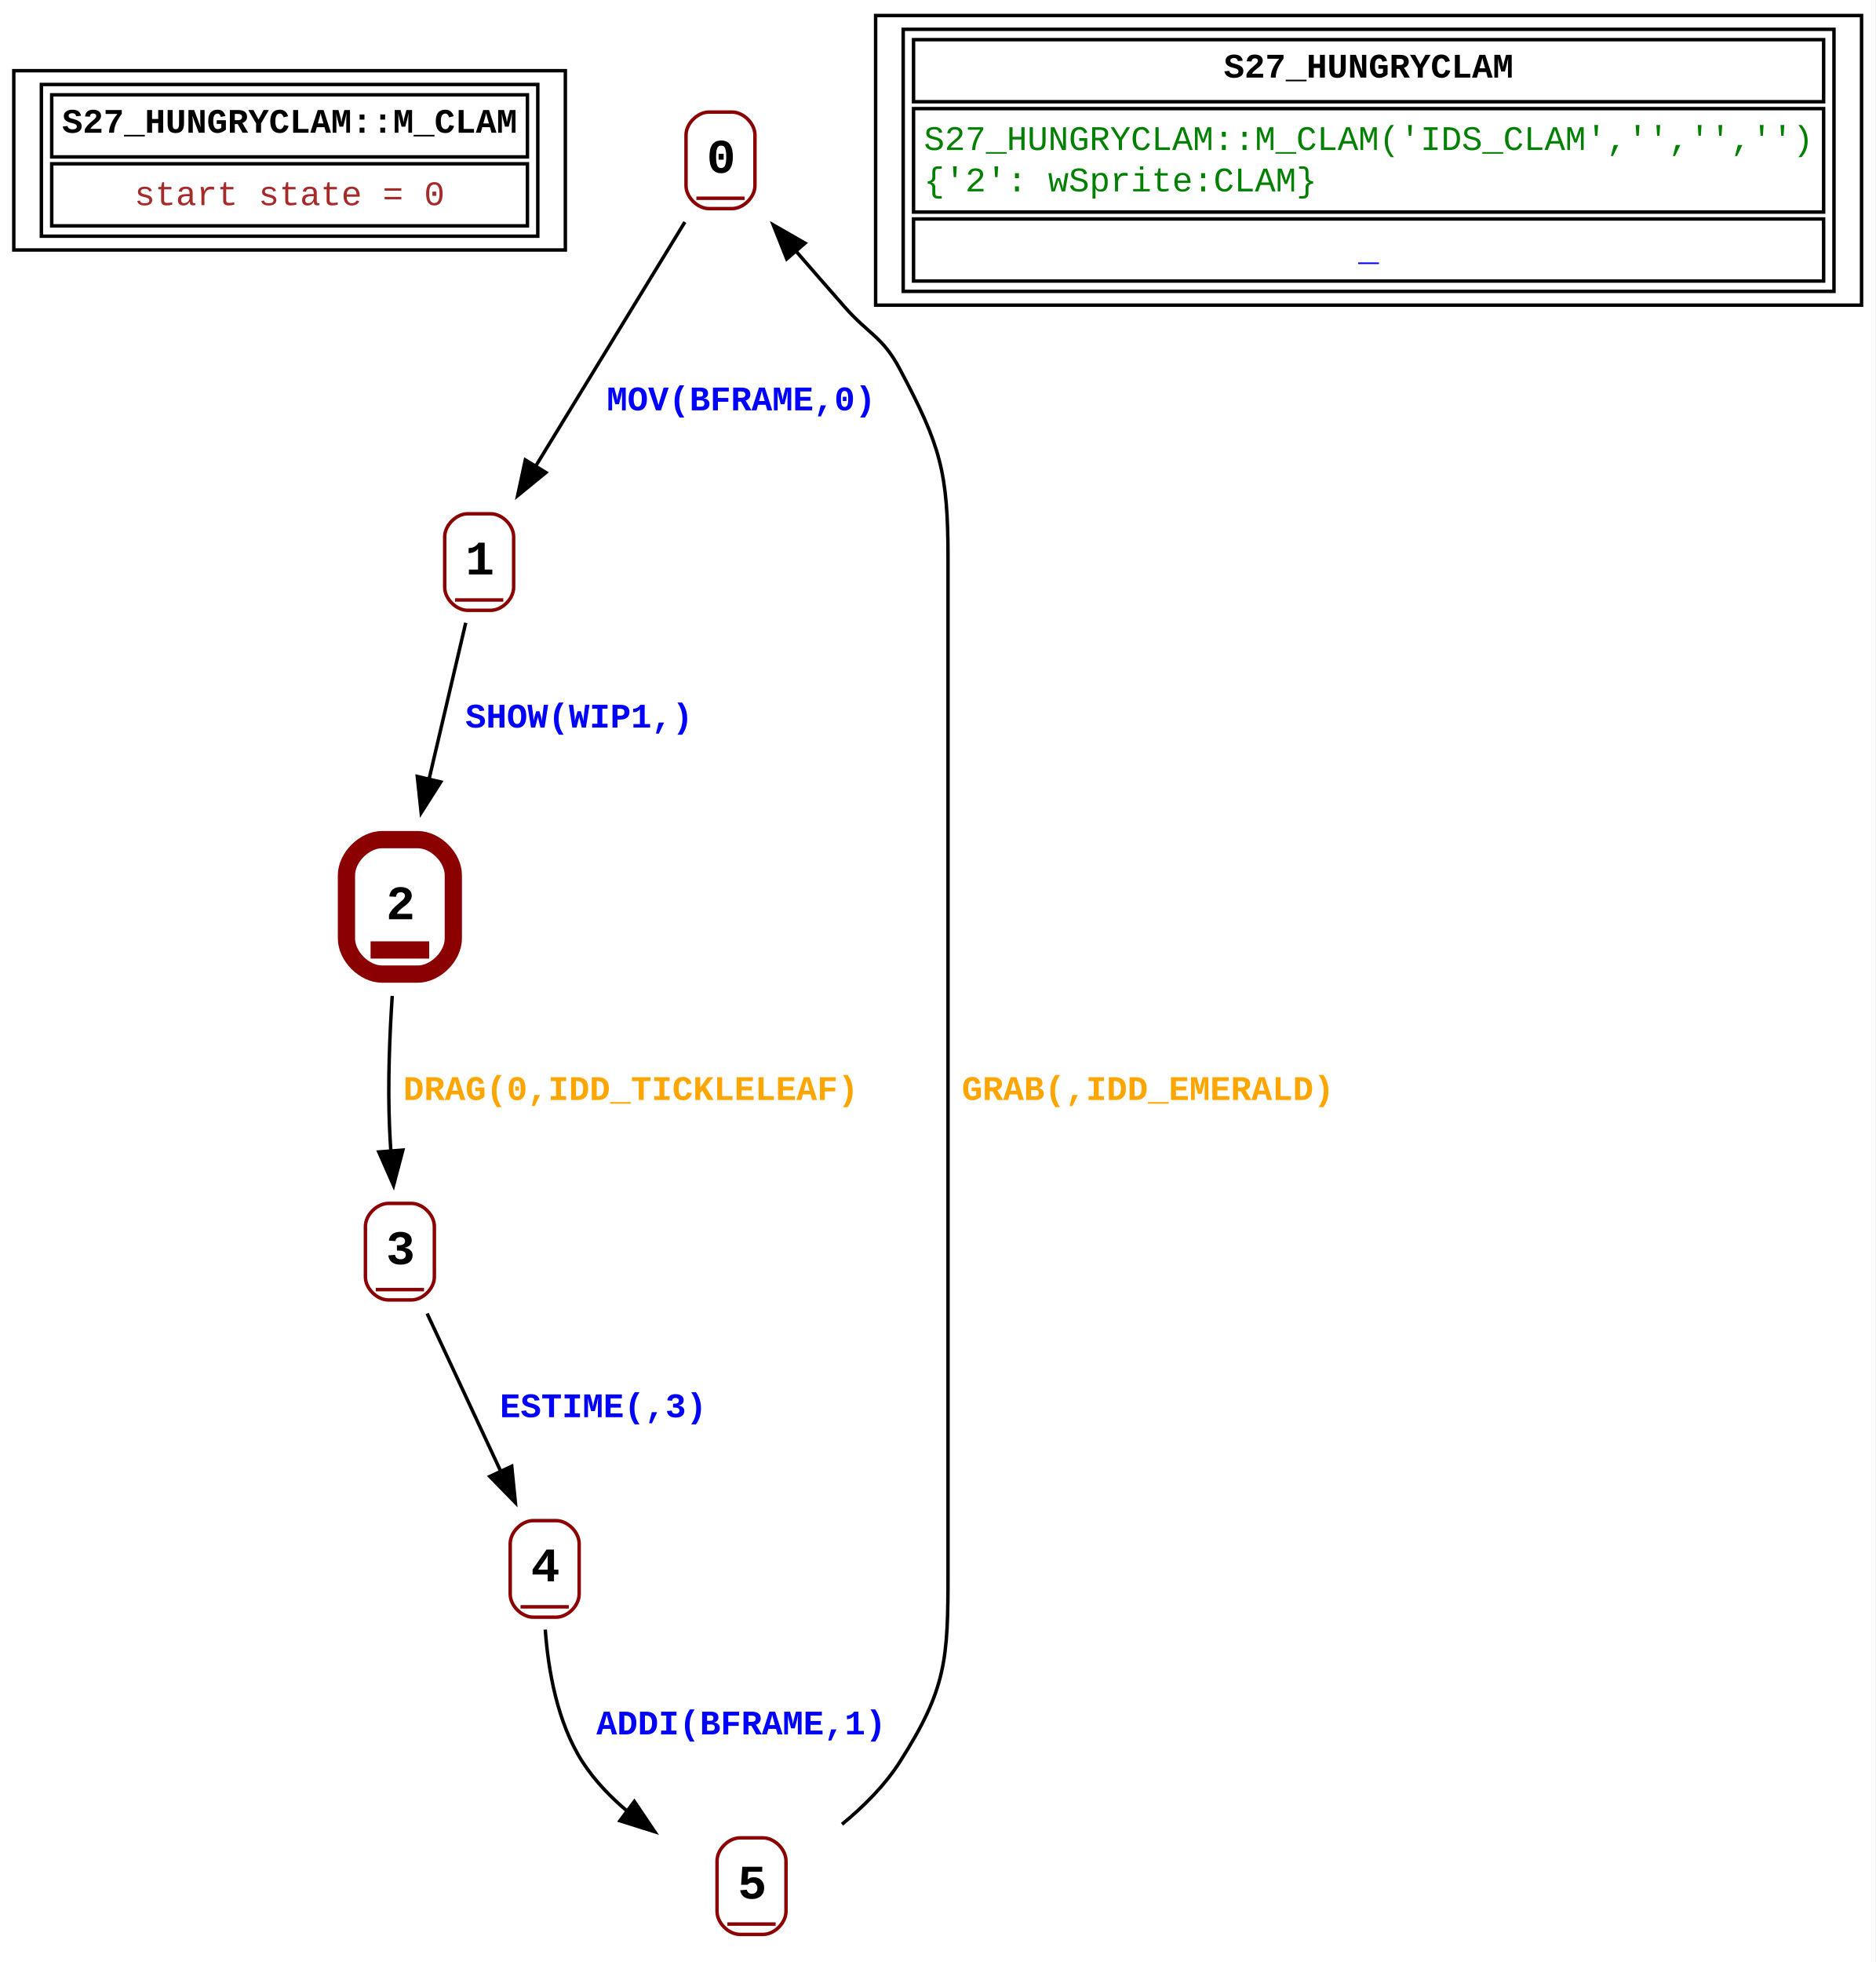
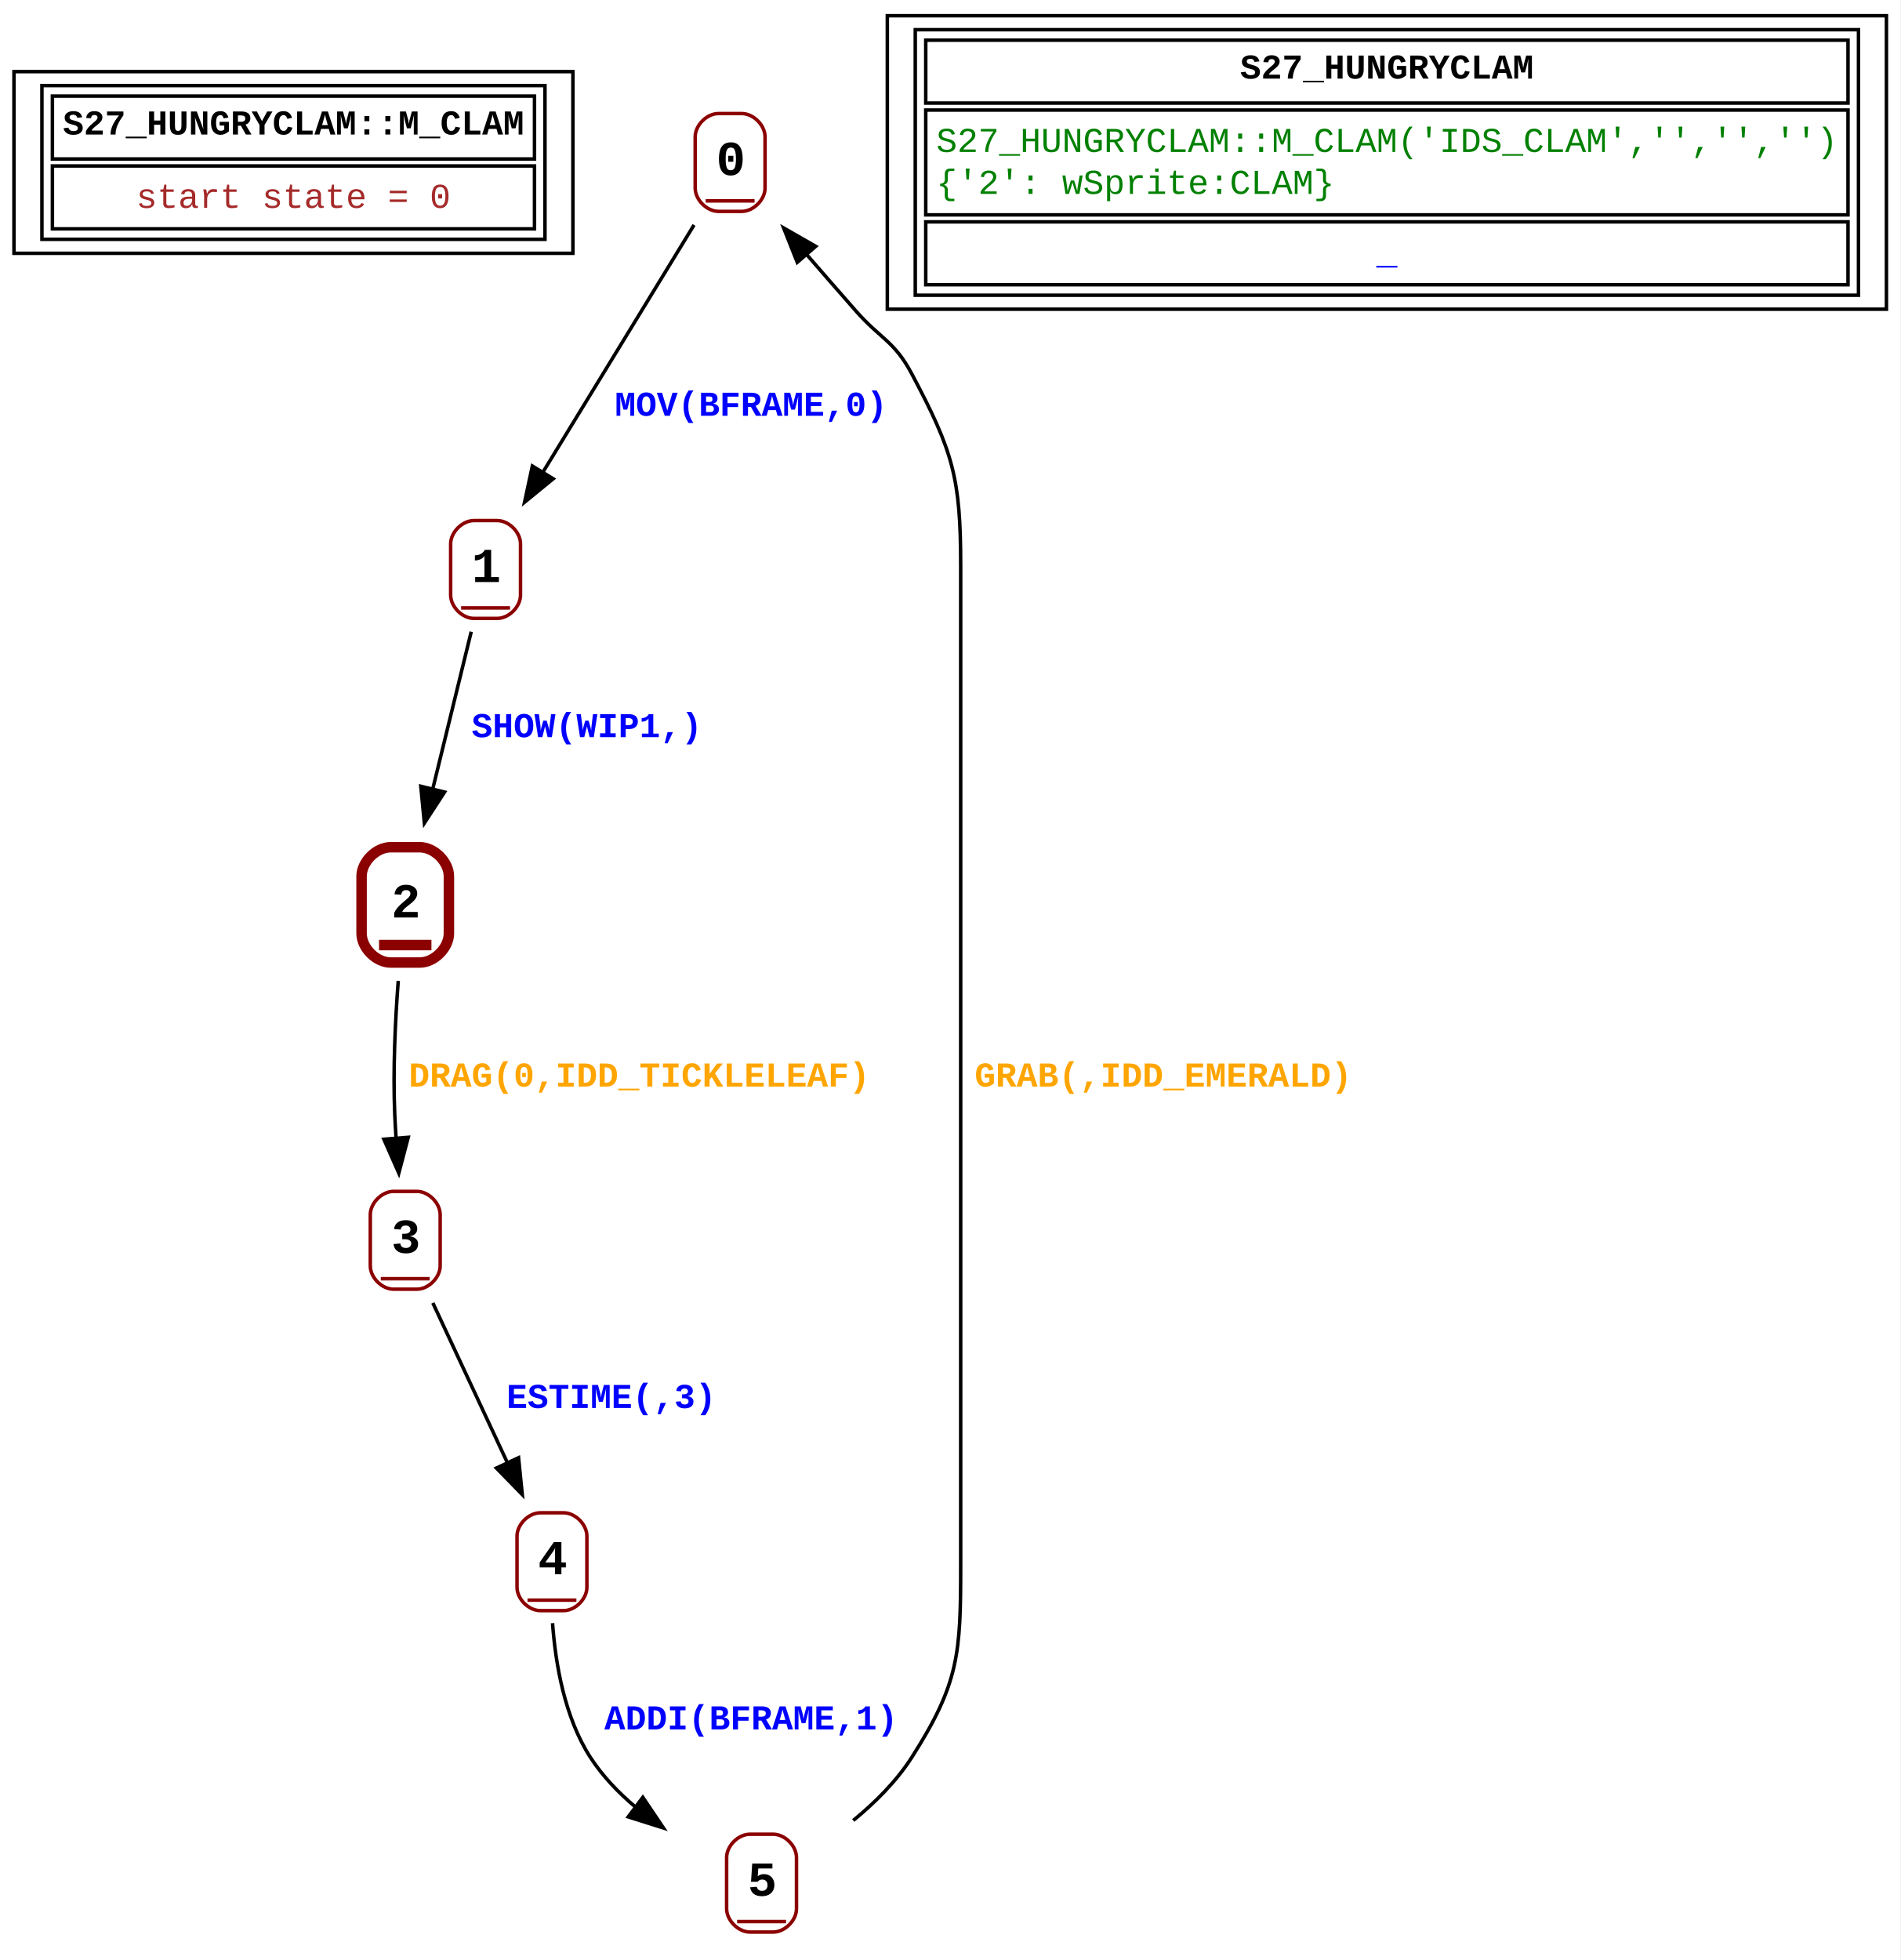
- <svg xmlns="http://www.w3.org/2000/svg" width="544pt" height="569pt" viewBox="0.00 0.00 544.00 569.00">
-   <g id="graph0" class="graph" transform="scale(1 1) rotate(0) translate(4 565)">
-     <polygon fill="white" stroke="none" points="-4,4 -4,-565 540,-565 540,4 -4,4" />
+ <svg xmlns="http://www.w3.org/2000/svg" width="544pt" height="561pt" viewBox="0.00 0.00 544.00 561.00">
+   <g id="graph0" class="graph" transform="scale(1 1) rotate(0) translate(4 557)">
+     <polygon fill="white" stroke="none" points="-4,4 -4,-557 540,-557 540,4 -4,4" />
    <g id="node1" class="node">
-       <polygon fill="none" stroke="black" points="0,-492.5 0,-544.5 160,-544.5 160,-492.5 0,-492.5" />
-       <polygon fill="none" stroke="black" points="11,-519.5 11,-537.5 149,-537.5 149,-519.5 11,-519.5" />
-       <text text-anchor="start" x="14" y="-526.5" font-family="Courier New" font-weight="bold" font-size="10.00">S27_HUNGRYCLAM::M_CLAM</text>
-       <polygon fill="none" stroke="black" points="11,-499.5 11,-517.5 149,-517.5 149,-499.5 11,-499.5" />
-       <text text-anchor="start" x="34.99" y="-505.5" font-family="Courier New" font-size="10.00" fill="brown">start state = 0</text>
-       <polygon fill="none" stroke="black" points="8,-496.5 8,-540.5 152,-540.5 152,-496.5 8,-496.5" />
+       <polygon fill="none" stroke="black" points="0,-484.5 0,-536.5 160,-536.5 160,-484.5 0,-484.5" />
+       <polygon fill="none" stroke="black" points="11,-511.5 11,-529.5 149,-529.5 149,-511.5 11,-511.5" />
+       <text text-anchor="start" x="14" y="-518.5" font-family="Courier New" font-weight="bold" font-size="10.00">S27_HUNGRYCLAM::M_CLAM</text>
+       <polygon fill="none" stroke="black" points="11,-491.5 11,-509.5 149,-509.5 149,-491.5 11,-491.5" />
+       <text text-anchor="start" x="34.99" y="-497.5" font-family="Courier New" font-size="10.00" fill="brown">start state = 0</text>
+       <polygon fill="none" stroke="black" points="8,-488.5 8,-532.5 152,-532.5 152,-488.5 8,-488.5" />
    </g>
    <g id="node2" class="node">
-       <polyline fill="none" stroke="darkred" points="198,-507.5 212,-507.5" />
-       <text text-anchor="start" x="201" y="-514.9" font-family="Courier New" font-weight="bold" font-size="14.00">0</text>
-       <path fill="none" stroke="darkred" d="M201.67,-504.5C201.67,-504.5 208.33,-504.5 208.33,-504.5 211.67,-504.5 215,-507.83 215,-511.17 215,-511.17 215,-525.83 215,-525.83 215,-529.17 211.67,-532.5 208.33,-532.5 208.33,-532.5 201.67,-532.5 201.67,-532.5 198.33,-532.5 195,-529.17 195,-525.83 195,-525.83 195,-511.17 195,-511.17 195,-507.83 198.33,-504.5 201.67,-504.5" />
+       <polyline fill="none" stroke="darkred" points="198,-499.5 212,-499.5" />
+       <text text-anchor="start" x="201" y="-506.9" font-family="Courier New" font-weight="bold" font-size="14.00">0</text>
+       <path fill="none" stroke="darkred" d="M201.67,-496.5C201.67,-496.5 208.33,-496.5 208.33,-496.5 211.67,-496.5 215,-499.83 215,-503.17 215,-503.17 215,-517.83 215,-517.83 215,-521.17 211.67,-524.5 208.33,-524.5 208.33,-524.5 201.67,-524.5 201.67,-524.5 198.33,-524.5 195,-521.17 195,-517.83 195,-517.83 195,-503.17 195,-503.17 195,-499.83 198.33,-496.5 201.67,-496.5" />
    </g>
    <g id="node3" class="node">
-       <polyline fill="none" stroke="darkred" points="128,-391 142,-391" />
-       <text text-anchor="start" x="131" y="-398.4" font-family="Courier New" font-weight="bold" font-size="14.00">1</text>
-       <path fill="none" stroke="darkred" d="M131.67,-388C131.67,-388 138.33,-388 138.33,-388 141.67,-388 145,-391.33 145,-394.67 145,-394.67 145,-409.33 145,-409.33 145,-412.67 141.67,-416 138.33,-416 138.33,-416 131.67,-416 131.67,-416 128.33,-416 125,-412.67 125,-409.33 125,-409.33 125,-394.67 125,-394.67 125,-391.33 128.33,-388 131.67,-388" />
+       <polyline fill="none" stroke="darkred" points="128,-383 142,-383" />
+       <text text-anchor="start" x="131" y="-390.4" font-family="Courier New" font-weight="bold" font-size="14.00">1</text>
+       <path fill="none" stroke="darkred" d="M131.67,-380C131.67,-380 138.33,-380 138.33,-380 141.67,-380 145,-383.33 145,-386.67 145,-386.67 145,-401.33 145,-401.33 145,-404.67 141.67,-408 138.33,-408 138.33,-408 131.67,-408 131.67,-408 128.33,-408 125,-404.67 125,-401.33 125,-401.33 125,-386.67 125,-386.67 125,-383.33 128.33,-380 131.67,-380" />
    </g>
    <g id="edge1" class="edge">
-       <path fill="none" stroke="black" d="M194.67,-500.61C183.25,-481.92 164.68,-451.56 151.29,-429.65" />
-       <polygon fill="black" stroke="black" points="154.36,-427.96 146.16,-421.26 148.39,-431.61 154.36,-427.96" />
-       <text text-anchor="start" x="172" y="-446" font-family="Courier New" font-weight="bold" font-size="10.00" fill="blue">MOV(BFRAME,0)</text>
+       <path fill="none" stroke="black" d="M194.67,-492.61C183.25,-473.92 164.68,-443.56 151.29,-421.65" />
+       <polygon fill="black" stroke="black" points="154.36,-419.96 146.16,-413.26 148.39,-423.61 154.36,-419.96" />
+       <text text-anchor="start" x="172" y="-438" font-family="Courier New" font-weight="bold" font-size="10.00" fill="blue">MOV(BFRAME,0)</text>
    </g>
    <g id="node4" class="node">
-       <polyline fill="none" stroke="darkred" stroke-width="5" points="103.5,-289.5 120.5,-289.5" />
-       <text text-anchor="start" x="108" y="-298.4" font-family="Courier New" font-weight="bold" font-size="14.00">2</text>
-       <path fill="none" stroke="darkred" stroke-width="5" d="M106.83,-282.5C106.83,-282.5 117.17,-282.5 117.17,-282.5 122.33,-282.5 127.5,-287.67 127.5,-292.83 127.5,-292.83 127.5,-311.17 127.5,-311.17 127.5,-316.33 122.33,-321.5 117.17,-321.5 117.17,-321.5 106.83,-321.5 106.83,-321.5 101.67,-321.5 96.5,-316.33 96.5,-311.17 96.5,-311.17 96.5,-292.83 96.5,-292.83 96.5,-287.67 101.67,-282.5 106.83,-282.5" />
+       <polyline fill="none" stroke="darkred" stroke-width="3" points="104.5,-286.5 119.5,-286.5" />
+       <text text-anchor="start" x="108" y="-294.4" font-family="Courier New" font-weight="bold" font-size="14.00">2</text>
+       <path fill="none" stroke="darkred" stroke-width="3" d="M107.83,-281.5C107.83,-281.5 116.17,-281.5 116.17,-281.5 120.33,-281.5 124.5,-285.67 124.5,-289.83 124.5,-289.83 124.5,-306.17 124.5,-306.17 124.5,-310.33 120.33,-314.5 116.17,-314.5 116.17,-314.5 107.83,-314.5 107.83,-314.5 103.67,-314.5 99.5,-310.33 99.5,-306.17 99.5,-306.17 99.5,-289.83 99.5,-289.83 99.5,-285.67 103.67,-281.5 107.83,-281.5" />
    </g>
    <g id="edge2" class="edge">
-       <path fill="none" stroke="black" d="M131.1,-384.38C128.17,-371.9 124.05,-354.34 120.39,-338.74" />
-       <polygon fill="black" stroke="black" points="123.86,-338.22 118.17,-329.29 117.05,-339.82 123.86,-338.22" />
-       <text text-anchor="start" x="131" y="-354" font-family="Courier New" font-weight="bold" font-size="10.00" fill="blue">SHOW(WIP1,)</text>
+       <path fill="none" stroke="black" d="M130.89,-376.19C127.82,-363.65 123.53,-346.14 119.82,-330.96" />
+       <polygon fill="black" stroke="black" points="123.26,-330.29 117.48,-321.41 116.46,-331.95 123.26,-330.29" />
+       <text text-anchor="start" x="131" y="-346" font-family="Courier New" font-weight="bold" font-size="10.00" fill="blue">SHOW(WIP1,)</text>
    </g>
    <g id="node5" class="node">
      <polyline fill="none" stroke="darkred" points="105,-191 119,-191" />
      <text text-anchor="start" x="108" y="-198.4" font-family="Courier New" font-weight="bold" font-size="14.00">3</text>
      <path fill="none" stroke="darkred" d="M108.67,-188C108.67,-188 115.33,-188 115.33,-188 118.67,-188 122,-191.33 122,-194.67 122,-194.67 122,-209.33 122,-209.33 122,-212.67 118.67,-216 115.33,-216 115.33,-216 108.67,-216 108.67,-216 105.33,-216 102,-212.67 102,-209.33 102,-209.33 102,-194.67 102,-194.67 102,-191.33 105.33,-188 108.67,-188" />
    </g>
    <g id="edge3" class="edge">
-       <path fill="none" stroke="black" d="M109.78,-276.17C109.01,-264.57 108.46,-250.58 109,-238 109.1,-235.76 109.23,-233.44 109.38,-231.12" />
+       <path fill="none" stroke="black" d="M110,-276.25C109.14,-264.95 108.46,-250.71 109,-238 109.1,-235.76 109.23,-233.44 109.38,-231.12" />
      <polygon fill="black" stroke="black" points="112.86,-231.47 110.16,-221.22 105.88,-230.92 112.86,-231.47" />
      <text text-anchor="start" x="113" y="-246" font-family="Courier New" font-weight="bold" font-size="10.00" fill="orange">DRAG(0,IDD_TICKLELEAF)</text>
    </g>
    <g id="node6" class="node">
      <polyline fill="none" stroke="darkred" points="147,-99 161,-99" />
      <text text-anchor="start" x="150" y="-106.4" font-family="Courier New" font-weight="bold" font-size="14.00">4</text>
      <path fill="none" stroke="darkred" d="M150.67,-96C150.67,-96 157.33,-96 157.33,-96 160.67,-96 164,-99.33 164,-102.67 164,-102.67 164,-117.33 164,-117.33 164,-120.67 160.67,-124 157.33,-124 157.33,-124 150.67,-124 150.67,-124 147.33,-124 144,-120.67 144,-117.33 144,-117.33 144,-102.67 144,-102.67 144,-99.33 147.33,-96 150.67,-96" />
    </g>
    <g id="edge4" class="edge">
      <path fill="none" stroke="black" d="M119.9,-184.07C125.94,-171.12 134.39,-153.01 141.37,-138.06" />
      <polygon fill="black" stroke="black" points="144.44,-139.77 145.5,-129.22 138.09,-136.81 144.44,-139.77" />
      <text text-anchor="start" x="141" y="-154" font-family="Courier New" font-weight="bold" font-size="10.00" fill="blue">ESTIME(,3)</text>
    </g>
    <g id="node7" class="node">
      <polyline fill="none" stroke="darkred" points="207,-7 221,-7" />
      <text text-anchor="start" x="210" y="-14.4" font-family="Courier New" font-weight="bold" font-size="14.00">5</text>
      <path fill="none" stroke="darkred" d="M210.67,-4C210.67,-4 217.33,-4 217.33,-4 220.67,-4 224,-7.33 224,-10.67 224,-10.67 224,-25.33 224,-25.33 224,-28.67 220.67,-32 217.33,-32 217.33,-32 210.67,-32 210.67,-32 207.33,-32 204,-28.67 204,-25.33 204,-25.33 204,-10.67 204,-10.67 204,-7.33 207.33,-4 210.67,-4" />
    </g>
    <g id="edge5" class="edge">
      <path fill="none" stroke="black" d="M154.17,-92.41C155,-80.82 157.6,-65.45 165,-54 168.44,-48.68 173,-43.91 177.96,-39.74" />
      <polygon fill="black" stroke="black" points="180.01,-42.57 185.93,-33.78 175.83,-36.96 180.01,-42.57" />
      <text text-anchor="start" x="169" y="-62" font-family="Courier New" font-weight="bold" font-size="10.00" fill="blue">ADDI(BFRAME,1)</text>
    </g>
    <g id="edge6" class="edge">
-       <path fill="none" stroke="black" d="M240.25,-35.94C246.52,-41.08 252.65,-47.19 257,-54 270.58,-75.26 271,-83.78 271,-109 271,-403 271,-403 271,-403 271,-428.22 268.83,-435.72 257,-458 251.98,-467.45 248.06,-467.96 241,-476 236.4,-481.23 231.5,-486.86 226.84,-492.23" />
-       <polygon fill="black" stroke="black" points="224.22,-489.91 220.31,-499.76 229.51,-494.49 224.22,-489.91" />
+       <path fill="none" stroke="black" d="M240.25,-35.94C246.52,-41.08 252.65,-47.19 257,-54 270.58,-75.26 271,-83.78 271,-109 271,-395 271,-395 271,-395 271,-420.22 268.83,-427.72 257,-450 251.98,-459.45 248.06,-459.96 241,-468 236.4,-473.23 231.5,-478.86 226.84,-484.23" />
+       <polygon fill="black" stroke="black" points="224.22,-481.91 220.31,-491.76 229.51,-486.49 224.22,-481.91" />
      <text text-anchor="start" x="275" y="-246" font-family="Courier New" font-weight="bold" font-size="10.00" fill="orange">GRAB(,IDD_EMERALD)</text>
    </g>
    <g id="node8" class="node">
-       <polygon fill="none" stroke="black" points="250,-476.5 250,-560.5 536,-560.5 536,-476.5 250,-476.5" />
-       <polygon fill="none" stroke="black" points="261,-535.5 261,-553.5 525,-553.5 525,-535.5 261,-535.5" />
-       <text text-anchor="start" x="350.99" y="-542.5" font-family="Courier New" font-weight="bold" font-size="10.00">S27_HUNGRYCLAM</text>
-       <polygon fill="none" stroke="black" points="261,-503.5 261,-533.5 525,-533.5 525,-503.5 261,-503.5" />
-       <text text-anchor="start" x="264" y="-521.5" font-family="Courier New" font-size="10.00" fill="green">S27_HUNGRYCLAM::M_CLAM('IDS_CLAM','','','')</text>
-       <text text-anchor="start" x="264" y="-509.5" font-family="Courier New" font-size="10.00" fill="green">{'2': wSprite:CLAM}</text>
-       <polygon fill="none" stroke="black" points="261,-483.5 261,-501.5 525,-501.5 525,-483.5 261,-483.5" />
-       <text text-anchor="start" x="390" y="-489.5" font-family="Courier New" font-size="10.00" fill="blue">_</text>
-       <polygon fill="none" stroke="black" points="258,-480.5 258,-556.5 528,-556.5 528,-480.5 258,-480.5" />
+       <polygon fill="none" stroke="black" points="250,-468.5 250,-552.5 536,-552.5 536,-468.5 250,-468.5" />
+       <polygon fill="none" stroke="black" points="261,-527.5 261,-545.5 525,-545.5 525,-527.5 261,-527.5" />
+       <text text-anchor="start" x="350.99" y="-534.5" font-family="Courier New" font-weight="bold" font-size="10.00">S27_HUNGRYCLAM</text>
+       <polygon fill="none" stroke="black" points="261,-495.5 261,-525.5 525,-525.5 525,-495.5 261,-495.5" />
+       <text text-anchor="start" x="264" y="-513.5" font-family="Courier New" font-size="10.00" fill="green">S27_HUNGRYCLAM::M_CLAM('IDS_CLAM','','','')</text>
+       <text text-anchor="start" x="264" y="-501.5" font-family="Courier New" font-size="10.00" fill="green">{'2': wSprite:CLAM}</text>
+       <polygon fill="none" stroke="black" points="261,-475.5 261,-493.5 525,-493.5 525,-475.5 261,-475.5" />
+       <text text-anchor="start" x="390" y="-481.5" font-family="Courier New" font-size="10.00" fill="blue">_</text>
+       <polygon fill="none" stroke="black" points="258,-472.5 258,-548.5 528,-548.5 528,-472.5 258,-472.5" />
    </g>
  </g>
</svg>
